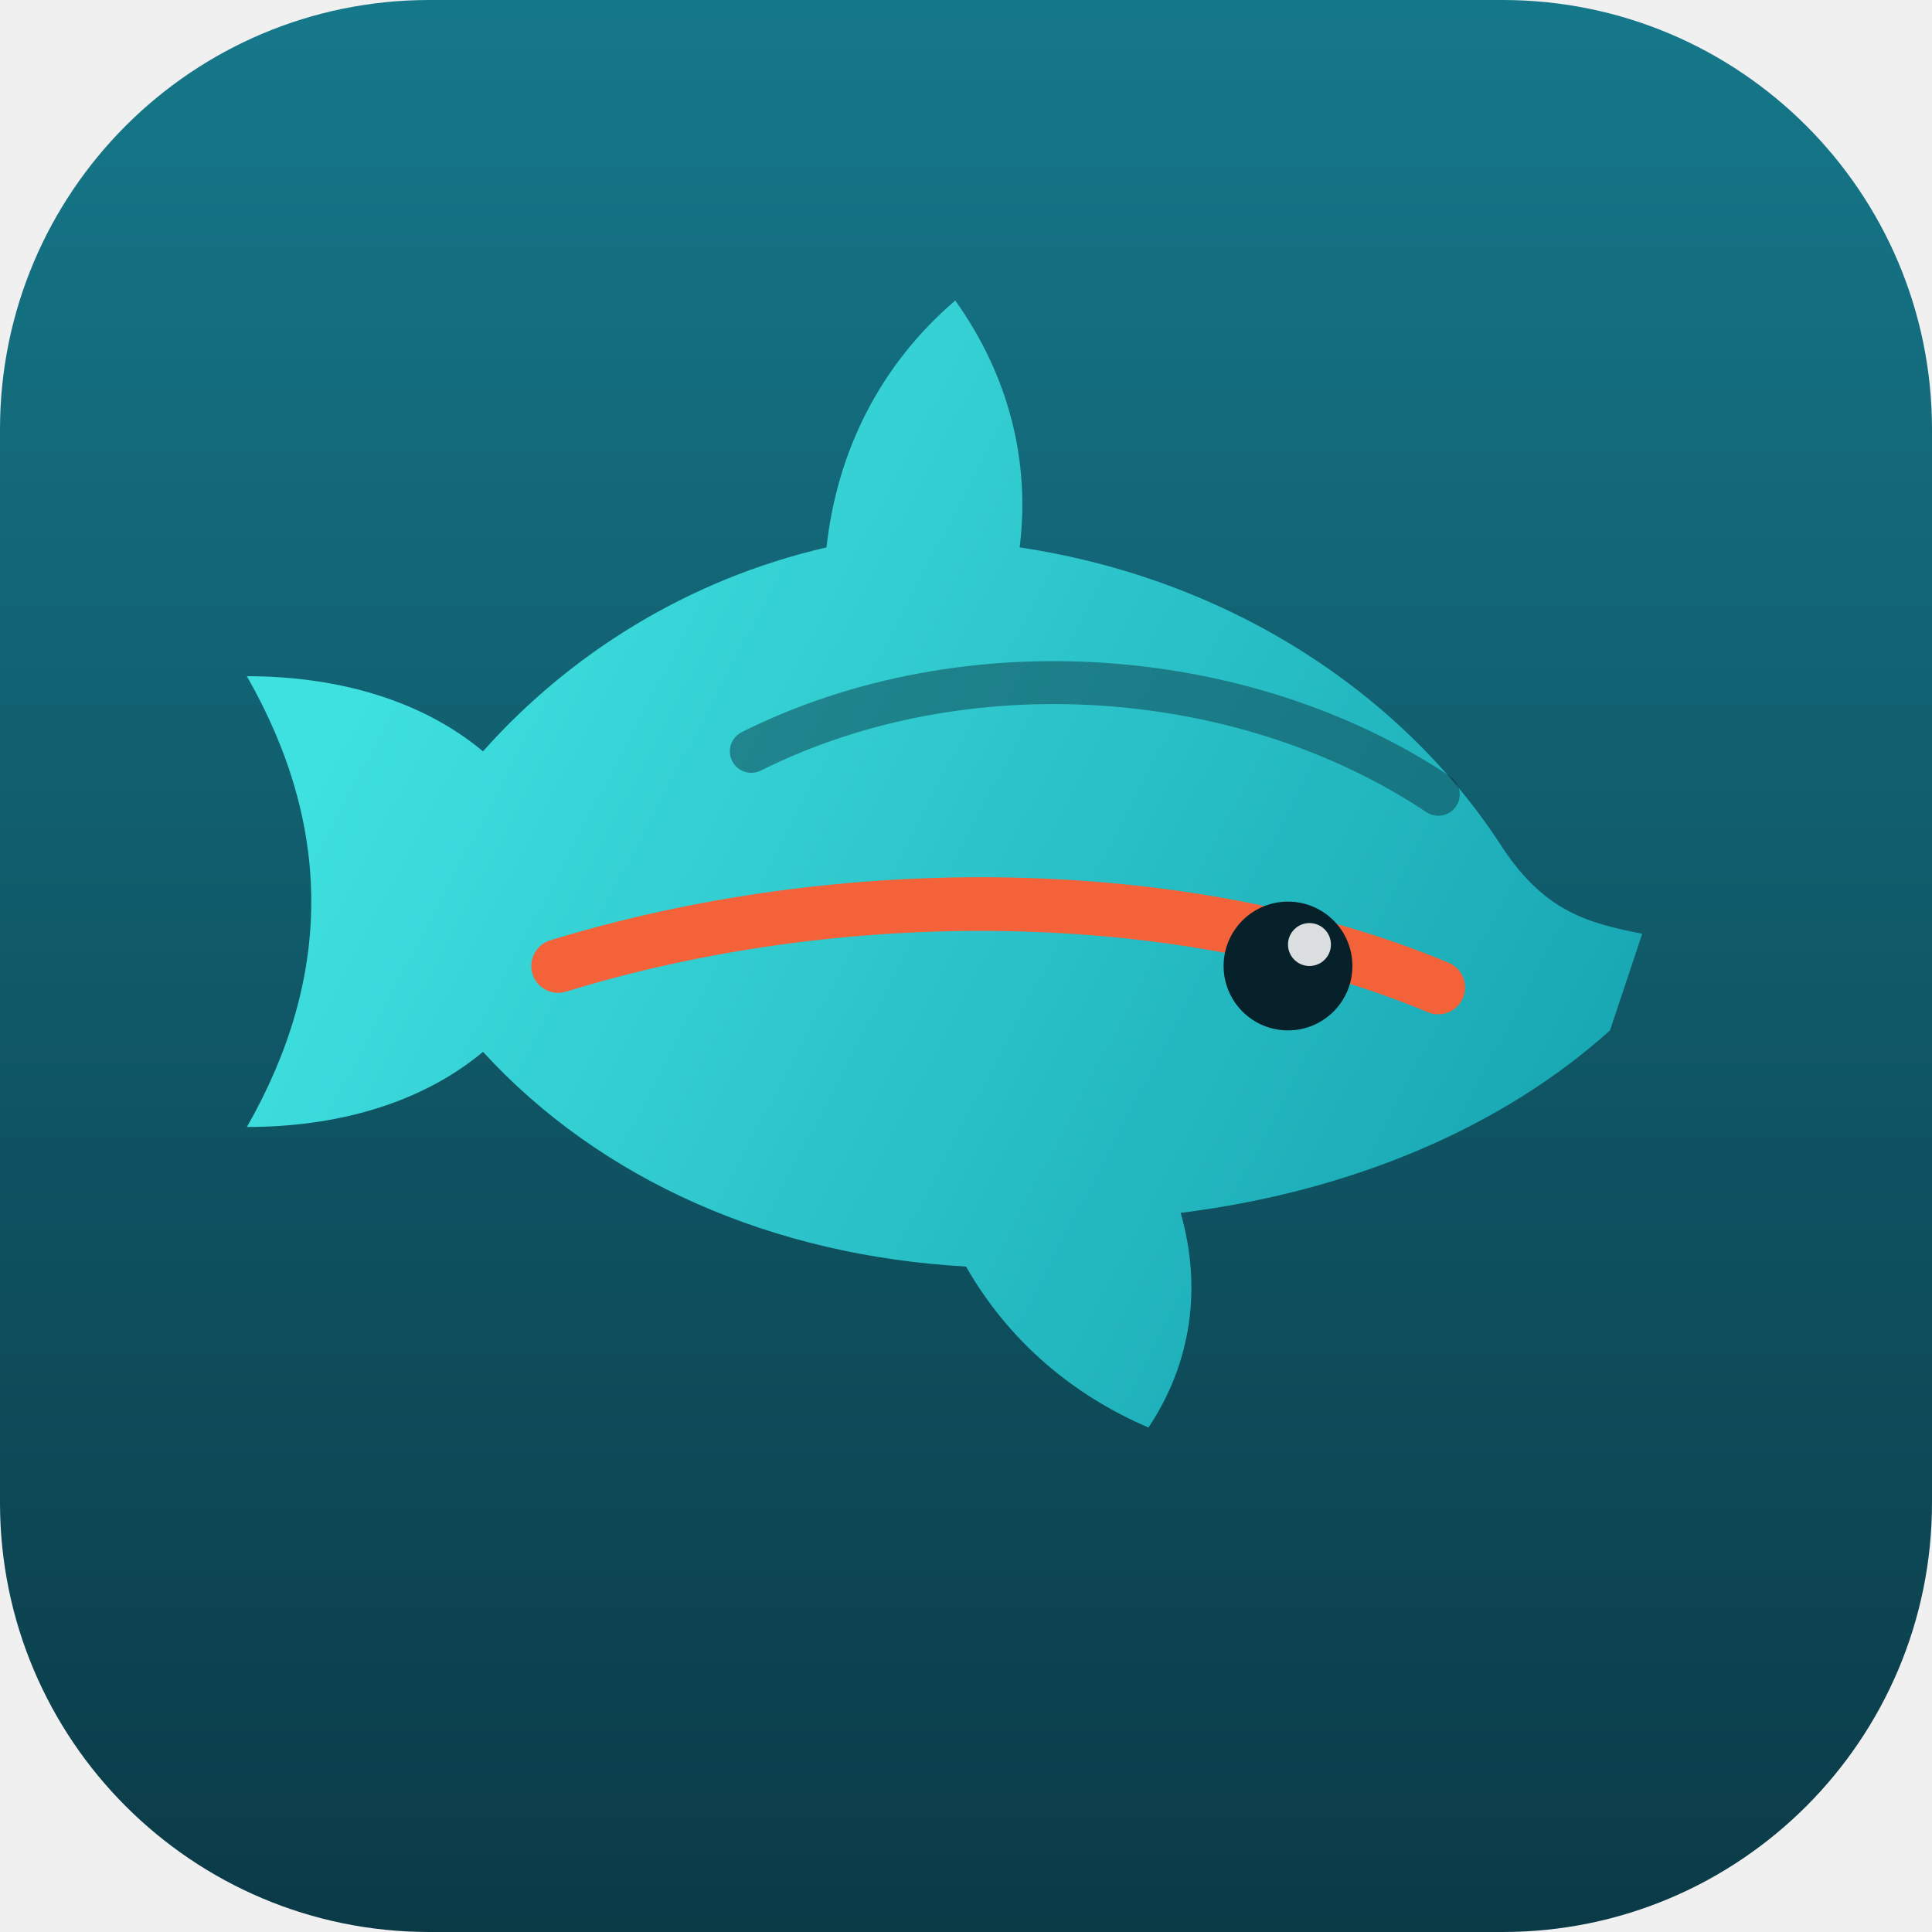
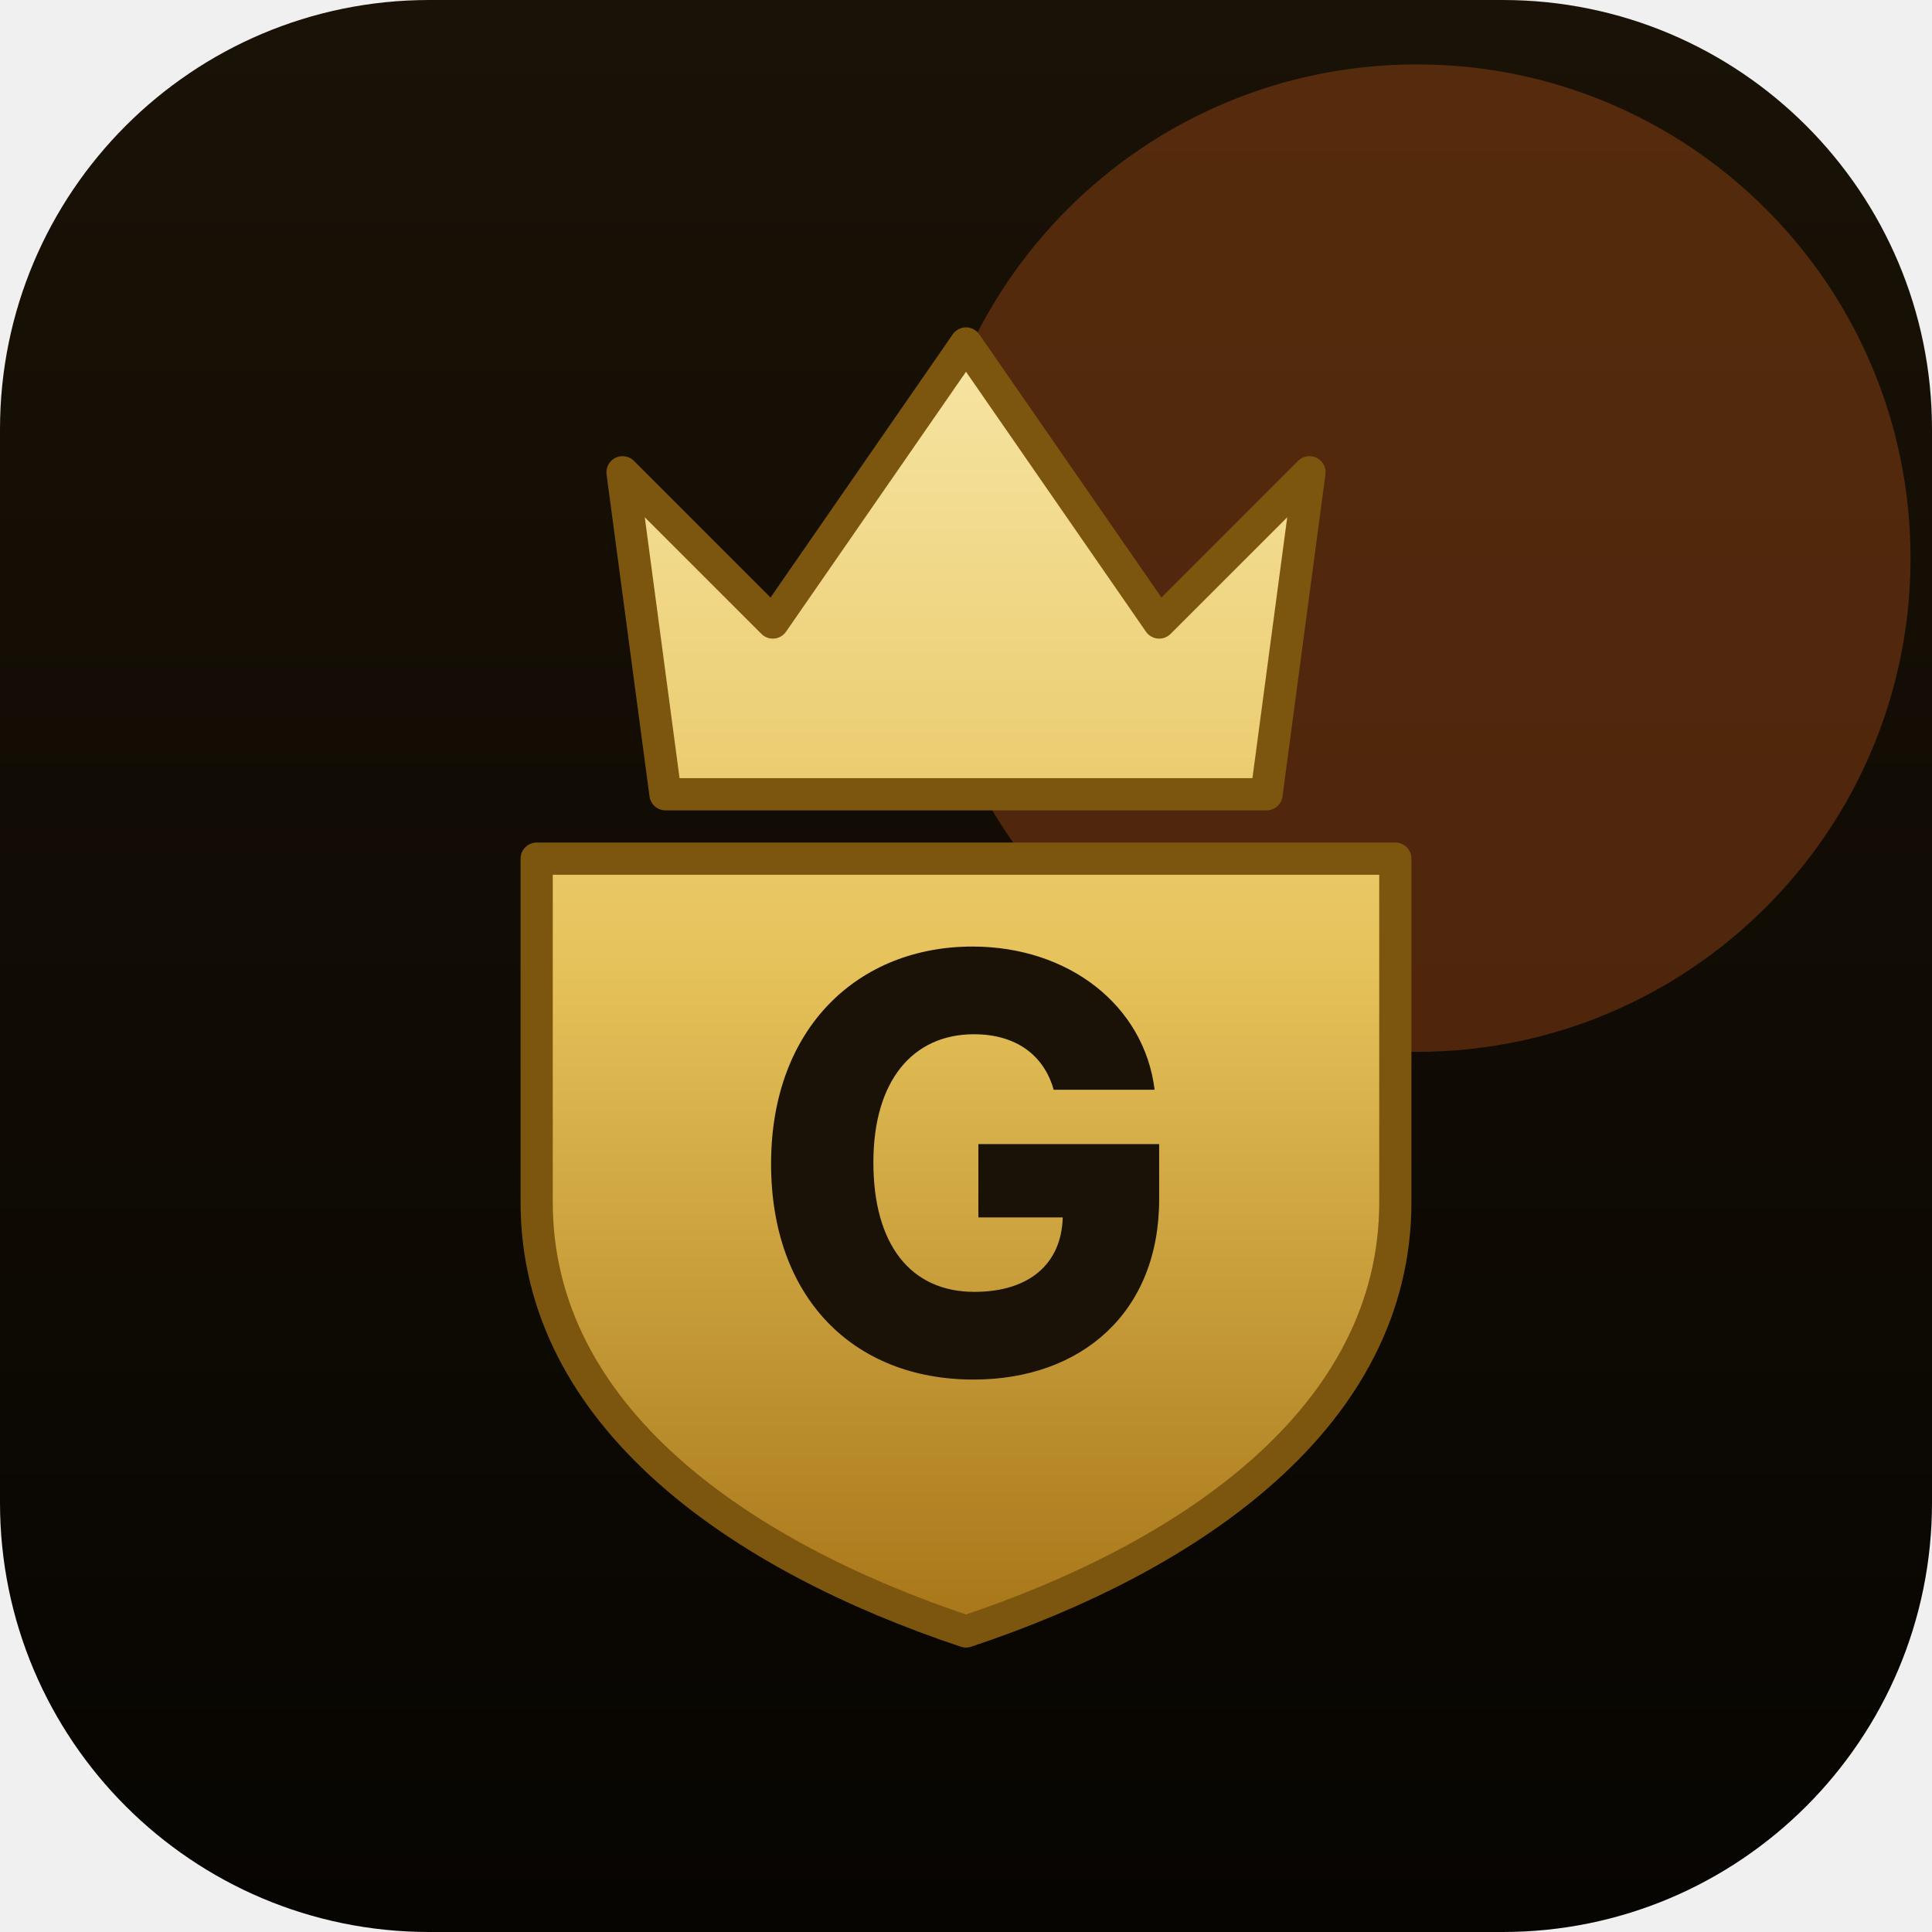
- <svg xmlns="http://www.w3.org/2000/svg" width="180" height="180" viewBox="0 0 180 180" fill="none" role="img" aria-label="GreggOS">
+ <svg xmlns="http://www.w3.org/2000/svg" width="180" height="180" viewBox="0 0 180 180" fill="none" role="img" aria-label="GREGG OS">
  <defs>
-     <linearGradient id="sea" x1="0" y1="0" x2="0" y2="180" gradientUnits="userSpaceOnUse">
-       <stop offset="0" stop-color="#15788A" />
-       <stop offset="1" stop-color="#0B3A47" />
+     <linearGradient id="bg" x1="0" y1="0" x2="0" y2="180" gradientUnits="userSpaceOnUse">
+       <stop offset="0" stop-color="#1a1206" />
+       <stop offset="1" stop-color="#070502" />
    </linearGradient>
-     <linearGradient id="body" x1="36" y1="60" x2="150" y2="120" gradientUnits="userSpaceOnUse">
-       <stop offset="0" stop-color="#3FE0E0" />
-       <stop offset="1" stop-color="#15A3B0" />
+     <linearGradient id="gold" x1="0" y1="30" x2="0" y2="150" gradientUnits="userSpaceOnUse">
+       <stop offset="0" stop-color="#f7e6a6" />
+       <stop offset="0.5" stop-color="#e6c25a" />
+       <stop offset="1" stop-color="#a9781a" />
    </linearGradient>
  </defs>
-   <rect width="180" height="180" rx="40" fill="url(#sea)" />
-   <path d="M150 96            c-10 9 -24 15 -40 17            c2 7 1 14 -3 20            c-7 -3 -13 -8 -17 -15            c-18 -1 -34 -8 -45 -20            c-6 5 -14 7 -22 7            c4 -7 6 -14 6 -21            c0 -7 -2 -14 -6 -21            c8 0 16 2 22 7            c8 -9 19 -16 32 -19            c1 -9 5 -17 12 -23            c5 7 7 15 6 23            c20 3 36 14 45 28            c4 6 8 7 13 8 z" fill="url(#body)" />
-   <path d="M52 90 C78 82 110 82 134 92" stroke="#F4623A" stroke-width="5" stroke-linecap="round" fill="none" />
-   <path d="M70 70 C90 60 116 62 134 74" stroke="#0B3A47" stroke-width="4" stroke-linecap="round" fill="none" opacity="0.5" />
-   <circle cx="120" cy="90" r="6" fill="#06212A" />
-   <circle cx="122" cy="88" r="2" fill="#fff" opacity="0.85" />
+   <rect width="180" height="180" rx="40" fill="url(#bg)" />
+   <circle cx="132" cy="52" r="46" fill="#ef6a1f" opacity="0.28" />
+   <path d="M58 44 L72 58 L90 32 L108 58 L122 44 L118 74 H62 Z" fill="url(#gold)" stroke="#7c560f" stroke-width="3" stroke-linejoin="round" />
+   <path d="M50 80 H130 V112 C130 132 111 145 90 152 C69 145 50 132 50 112 Z" fill="url(#gold)" stroke="#7c560f" stroke-width="3" stroke-linejoin="round" />
+   <text x="90" y="128" text-anchor="middle" font-family="'Cabinet Grotesk', Inter, system-ui, sans-serif" font-size="54" font-weight="800" fill="#1a1206">G</text>
</svg>
